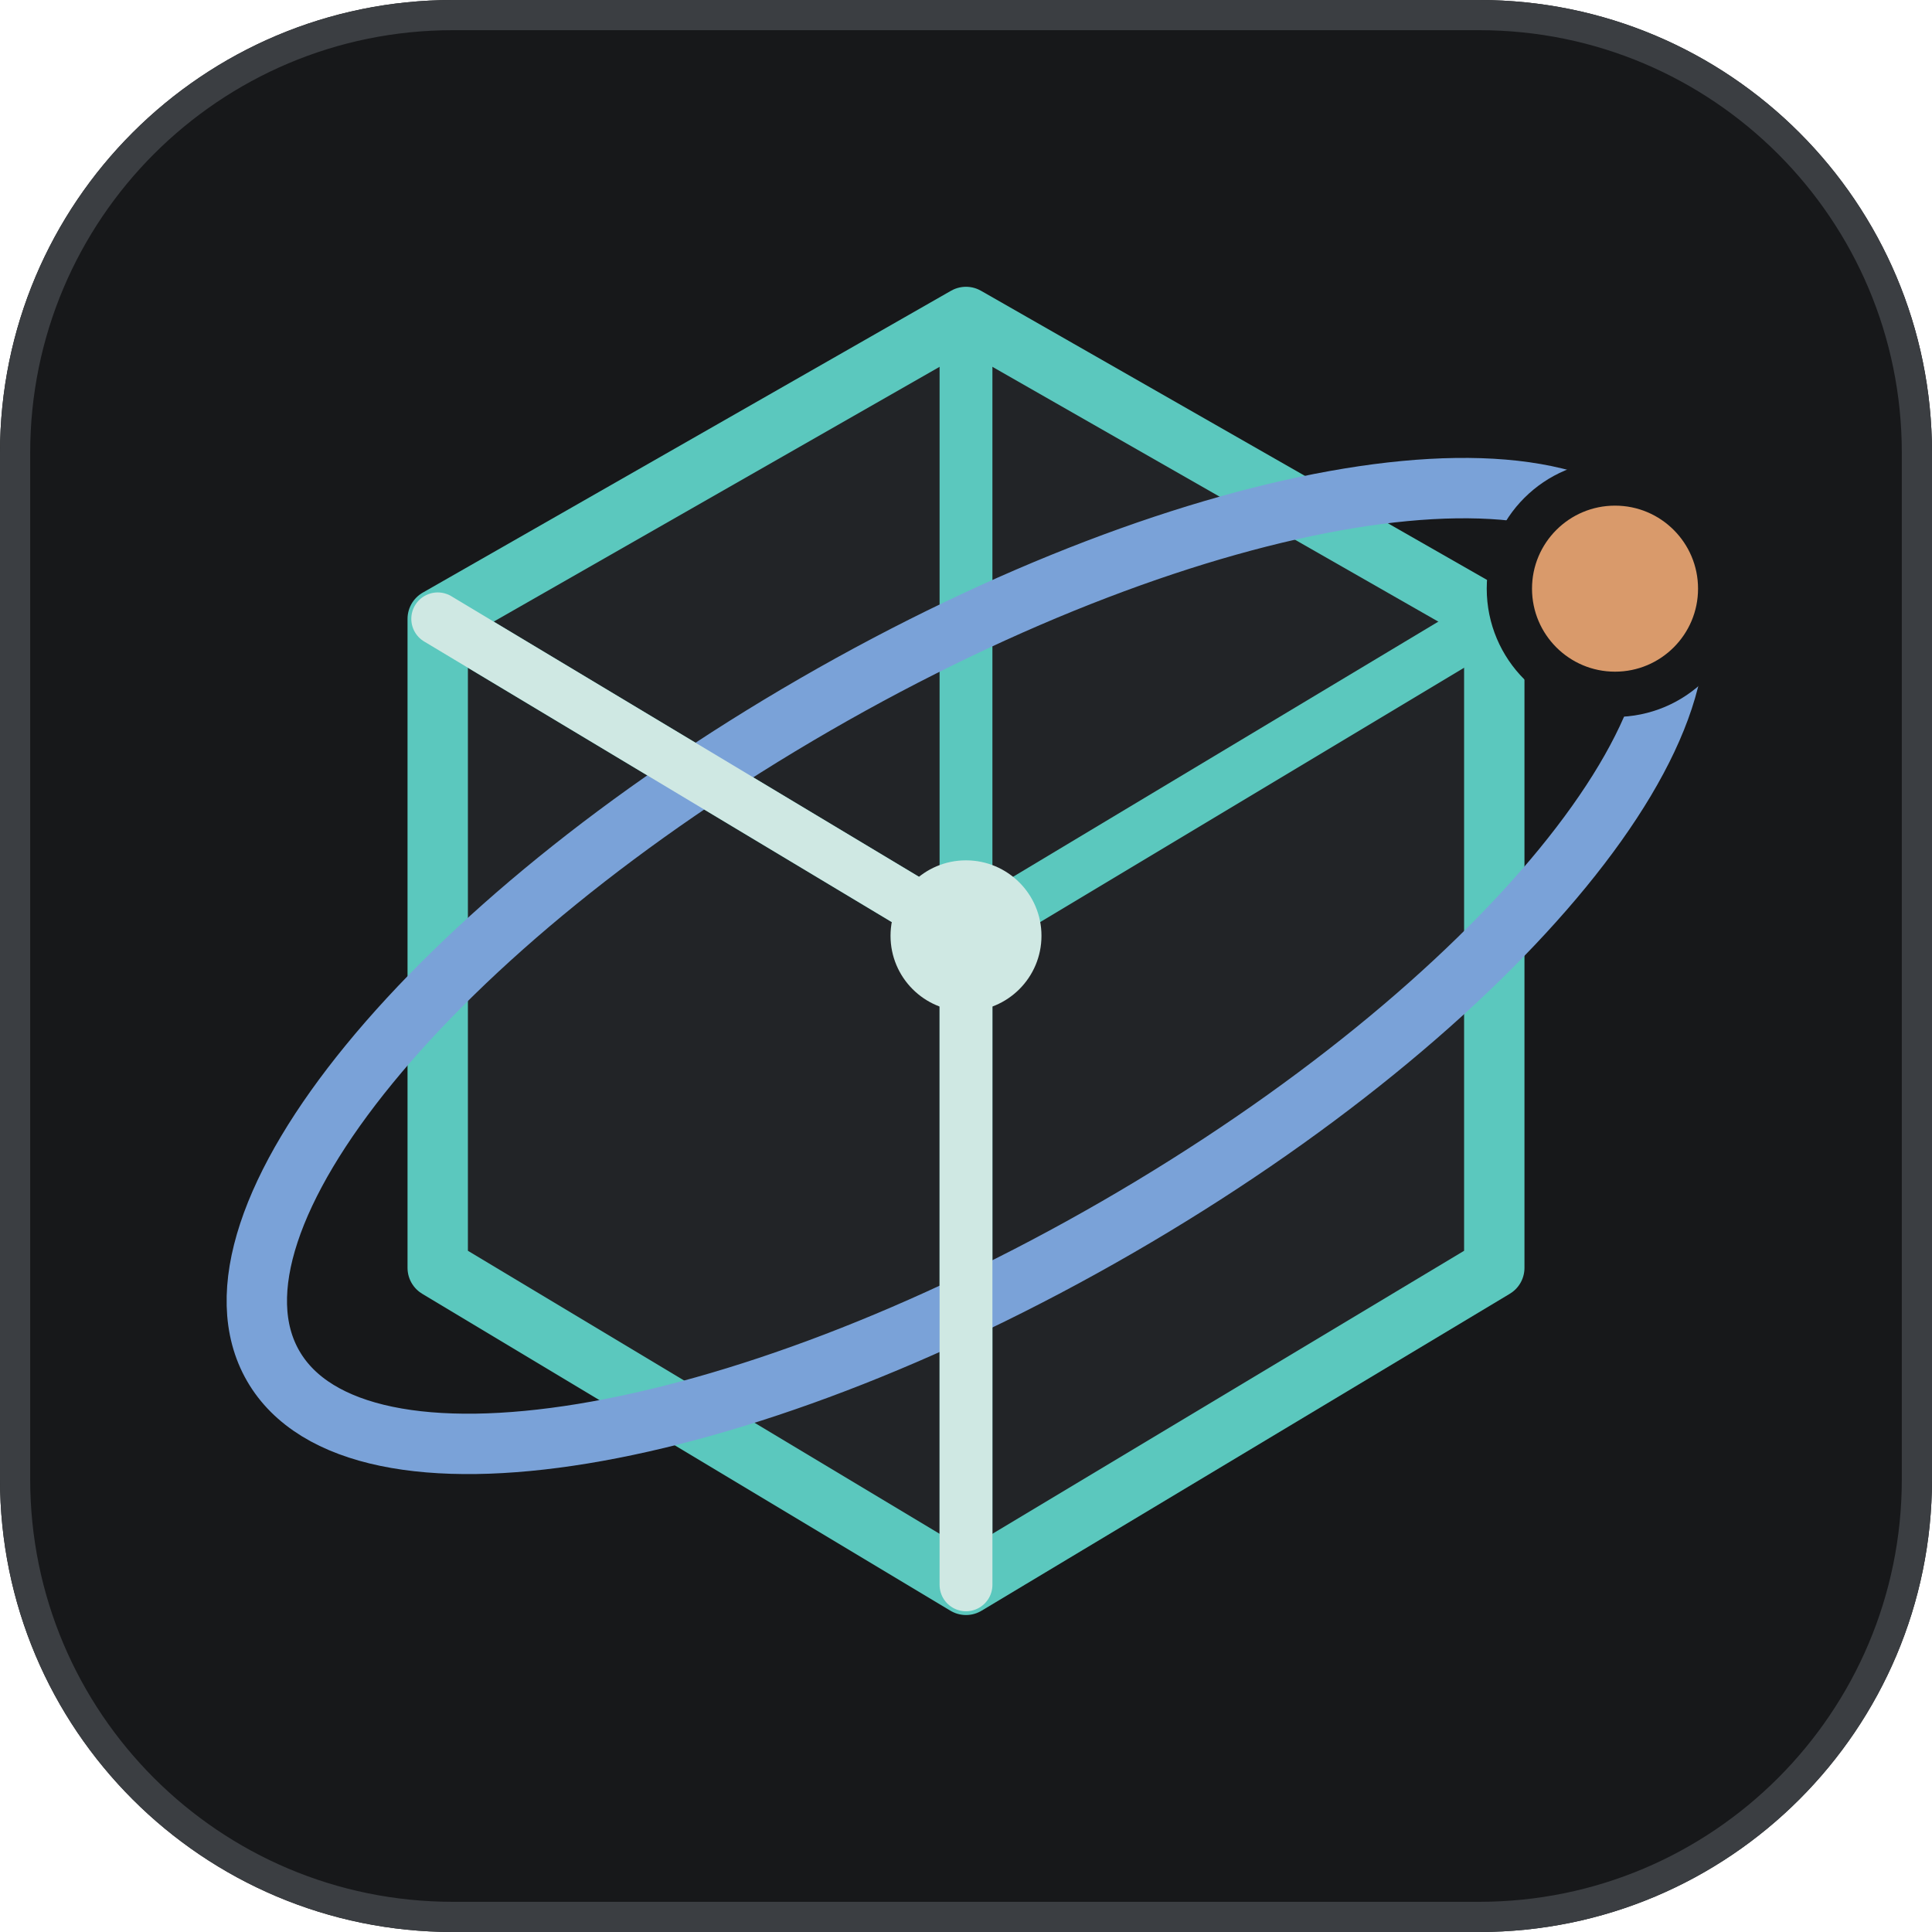
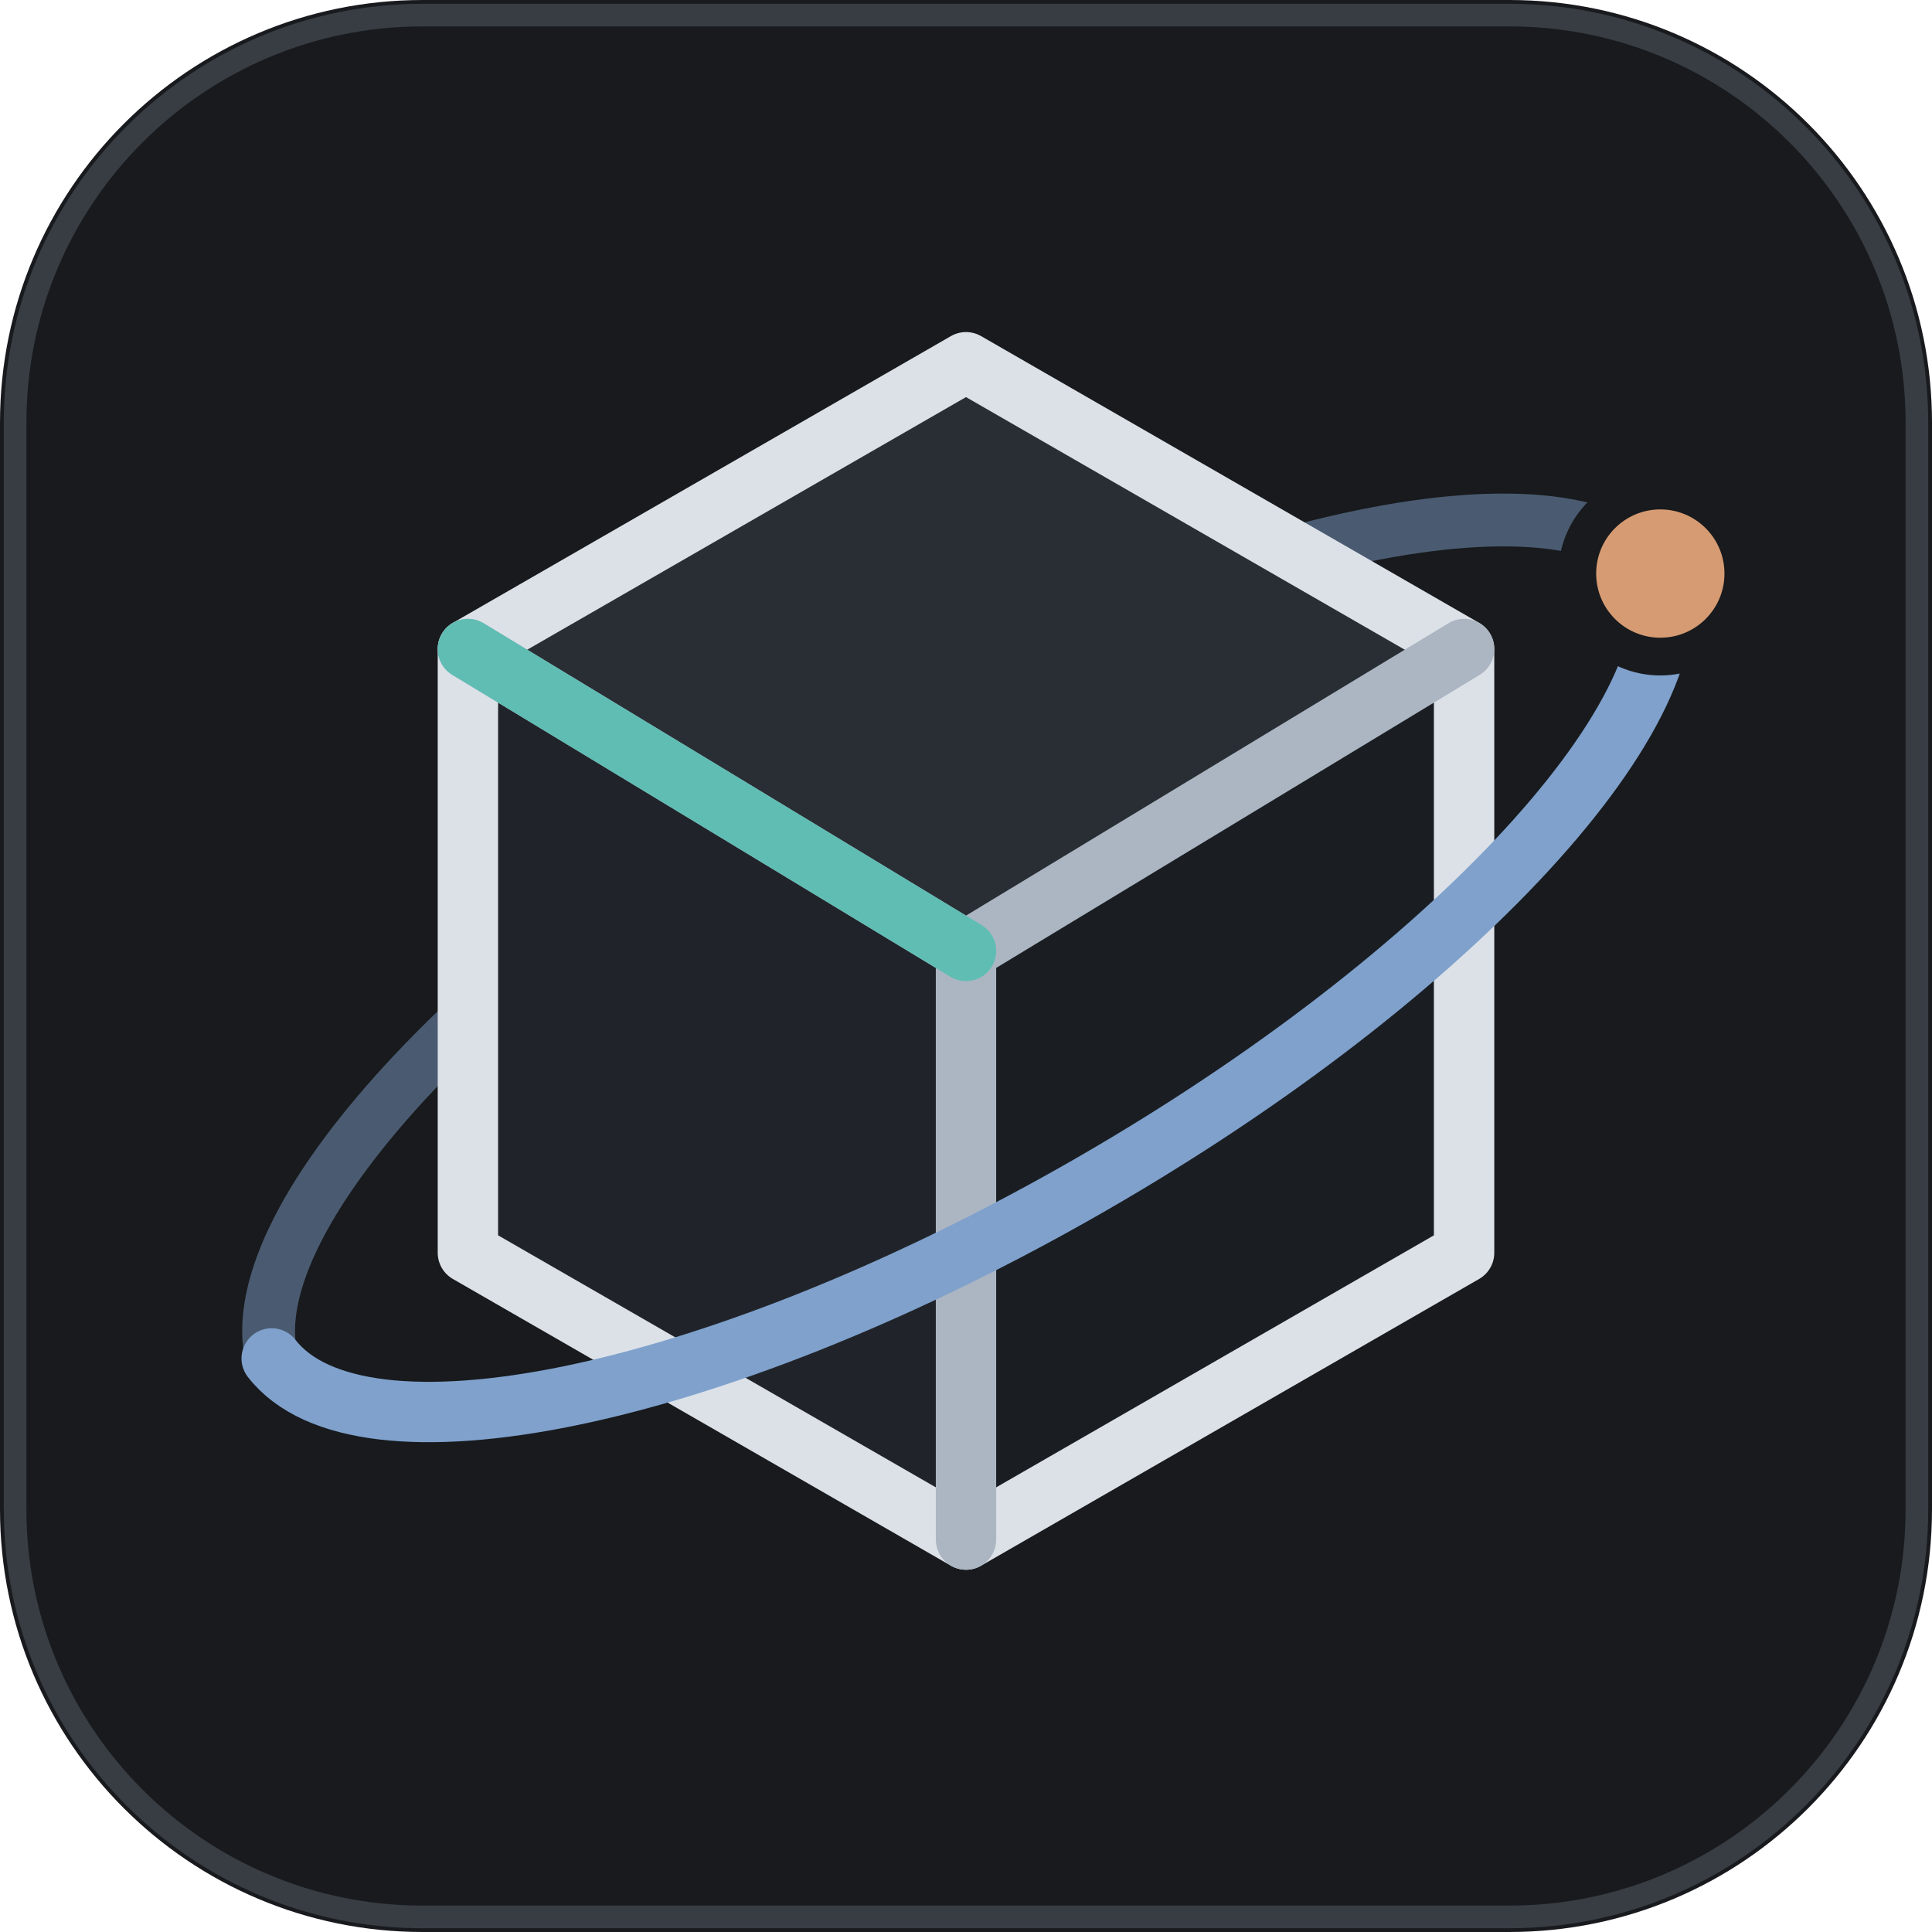
<svg xmlns="http://www.w3.org/2000/svg" viewBox="0 0 128 128" fill="none" role="img" aria-labelledby="title desc">
-   <rect width="128" height="128" rx="30" fill="#17181a" />
-   <rect x="1" y="1" width="126" height="126" rx="29" stroke="#3b3e42" stroke-width="2" />
-   <path d="M64 21 99 41v43L64 105 29 84V41Z" fill="#222427" stroke="#5bc8be" stroke-width="4" stroke-linejoin="round" />
-   <path d="m29 41 35 21 35-21M64 62v43M64 21v41" stroke="#5bc8be" stroke-width="3.5" stroke-linejoin="round" />
-   <ellipse cx="64" cy="64" rx="53" ry="20" transform="rotate(-30 64 64)" stroke="#7aa2d8" stroke-width="4" />
-   <path d="m29 41 35 21v43" stroke="#cfe8e3" stroke-width="3.5" stroke-linecap="round" />
-   <circle cx="107" cy="39" r="7" fill="#d99a6b" stroke="#17181a" stroke-width="3" />
-   <circle cx="64" cy="62" r="5" fill="#cfe8e3" />
+   <style>@media(max-width:32px){.back-orbit{display:none}.frame,.seam{stroke-width:5}.orbit{stroke-width:5}.focus{r:6}}</style>
+   <rect width="128" height="128" rx="28" fill="#181a1d" />
+   <rect x="1" y="1" width="126" height="126" rx="27" stroke="#383d44" stroke-width="1.5" />
+   <path class="back-orbit" d="M18 90a53 18-30 0 1 92-52" stroke="#7fa1cc" stroke-width="3.5" opacity=".48" />
+   <path d="m64 24 33 19-33 20-33-20Z" fill="#292e34" />
+   <path d="m31 43 33 20v39L31 83Z" fill="#20242a" />
+   <path d="m64 63 33-20v40l-33 19Z" fill="#1a1e23" />
+   <path class="frame" d="m64 24 33 19v40l-33 19-33-19V43Z" stroke="#dce1e8" stroke-width="4" stroke-linejoin="round" />
+   <path class="seam" d="m31 43 33 20 33-20M64 63v39" stroke="#abb6c2" stroke-width="4" stroke-linecap="round" stroke-linejoin="round" />
+   <path class="seam" d="m31 43 33 20" stroke="#60bdb4" stroke-width="4" stroke-linecap="round" />
+   <path class="orbit" d="M110 38a53 18-30 0 1-92 52" stroke="#7fa1cc" stroke-width="4" stroke-linecap="round" />
+   <circle class="focus" cx="110" cy="38" r="5.5" fill="#d69b72" stroke="#181a1d" stroke-width="2.5" />
</svg>
